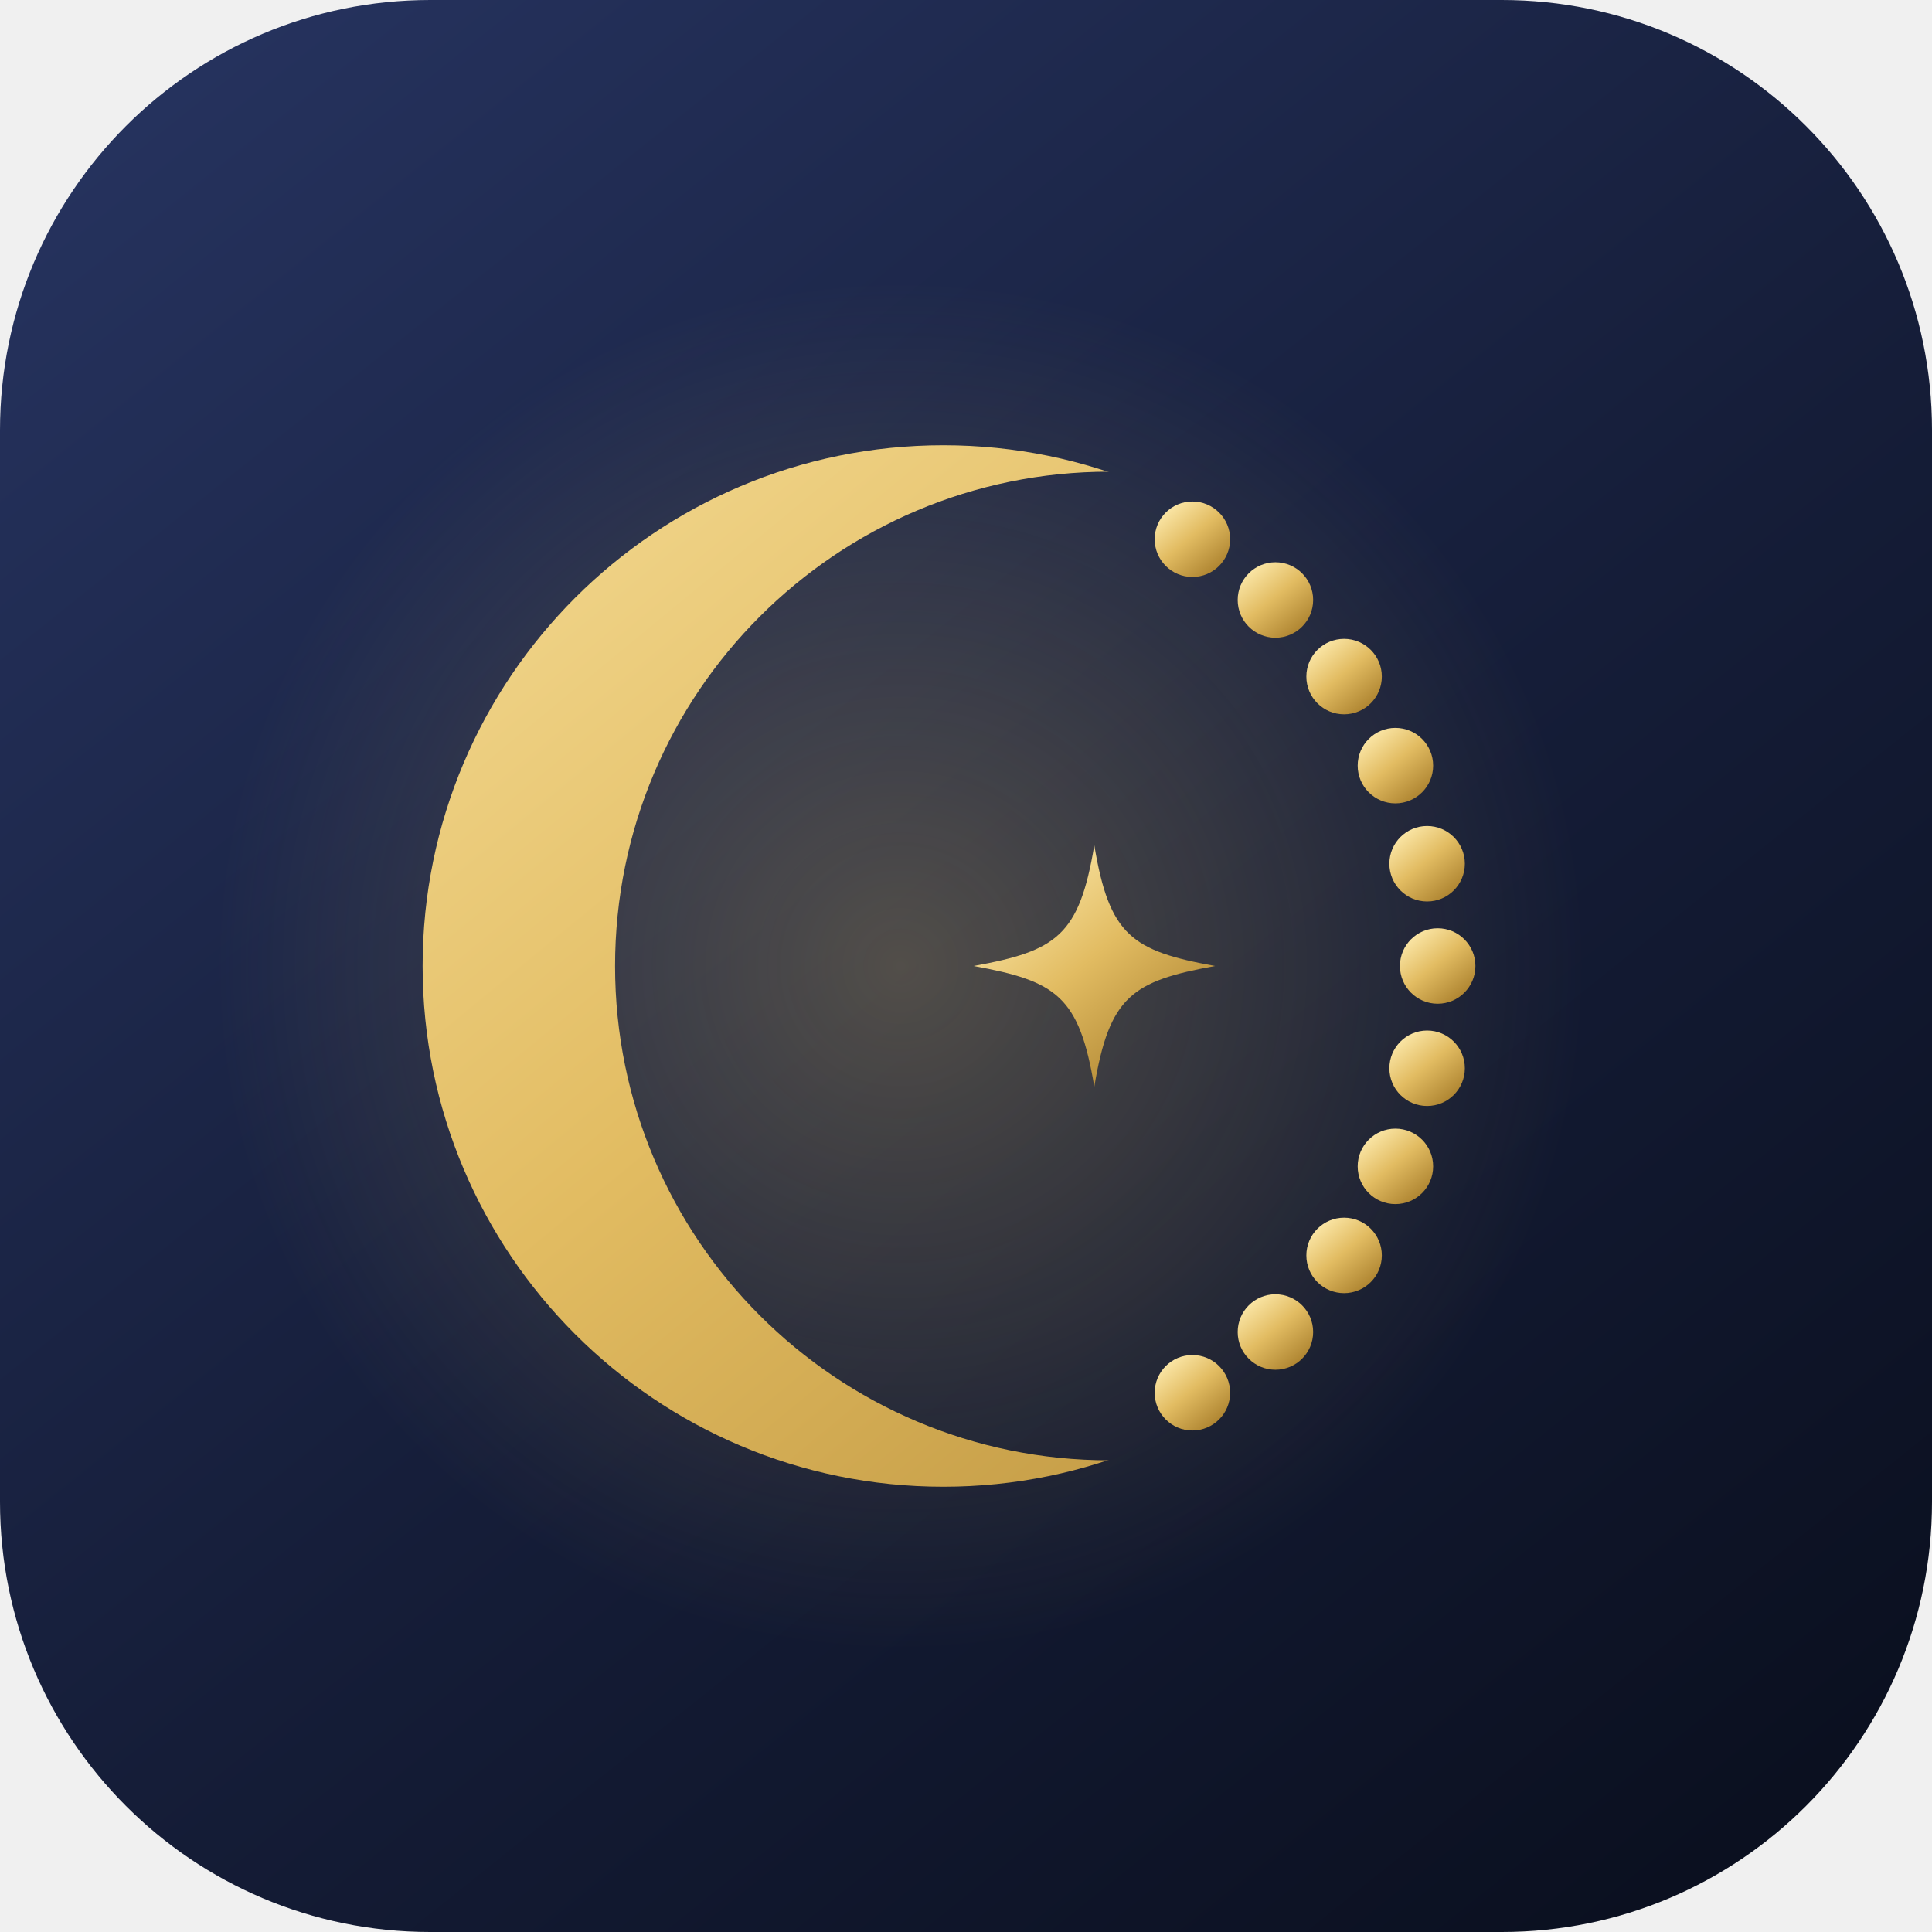
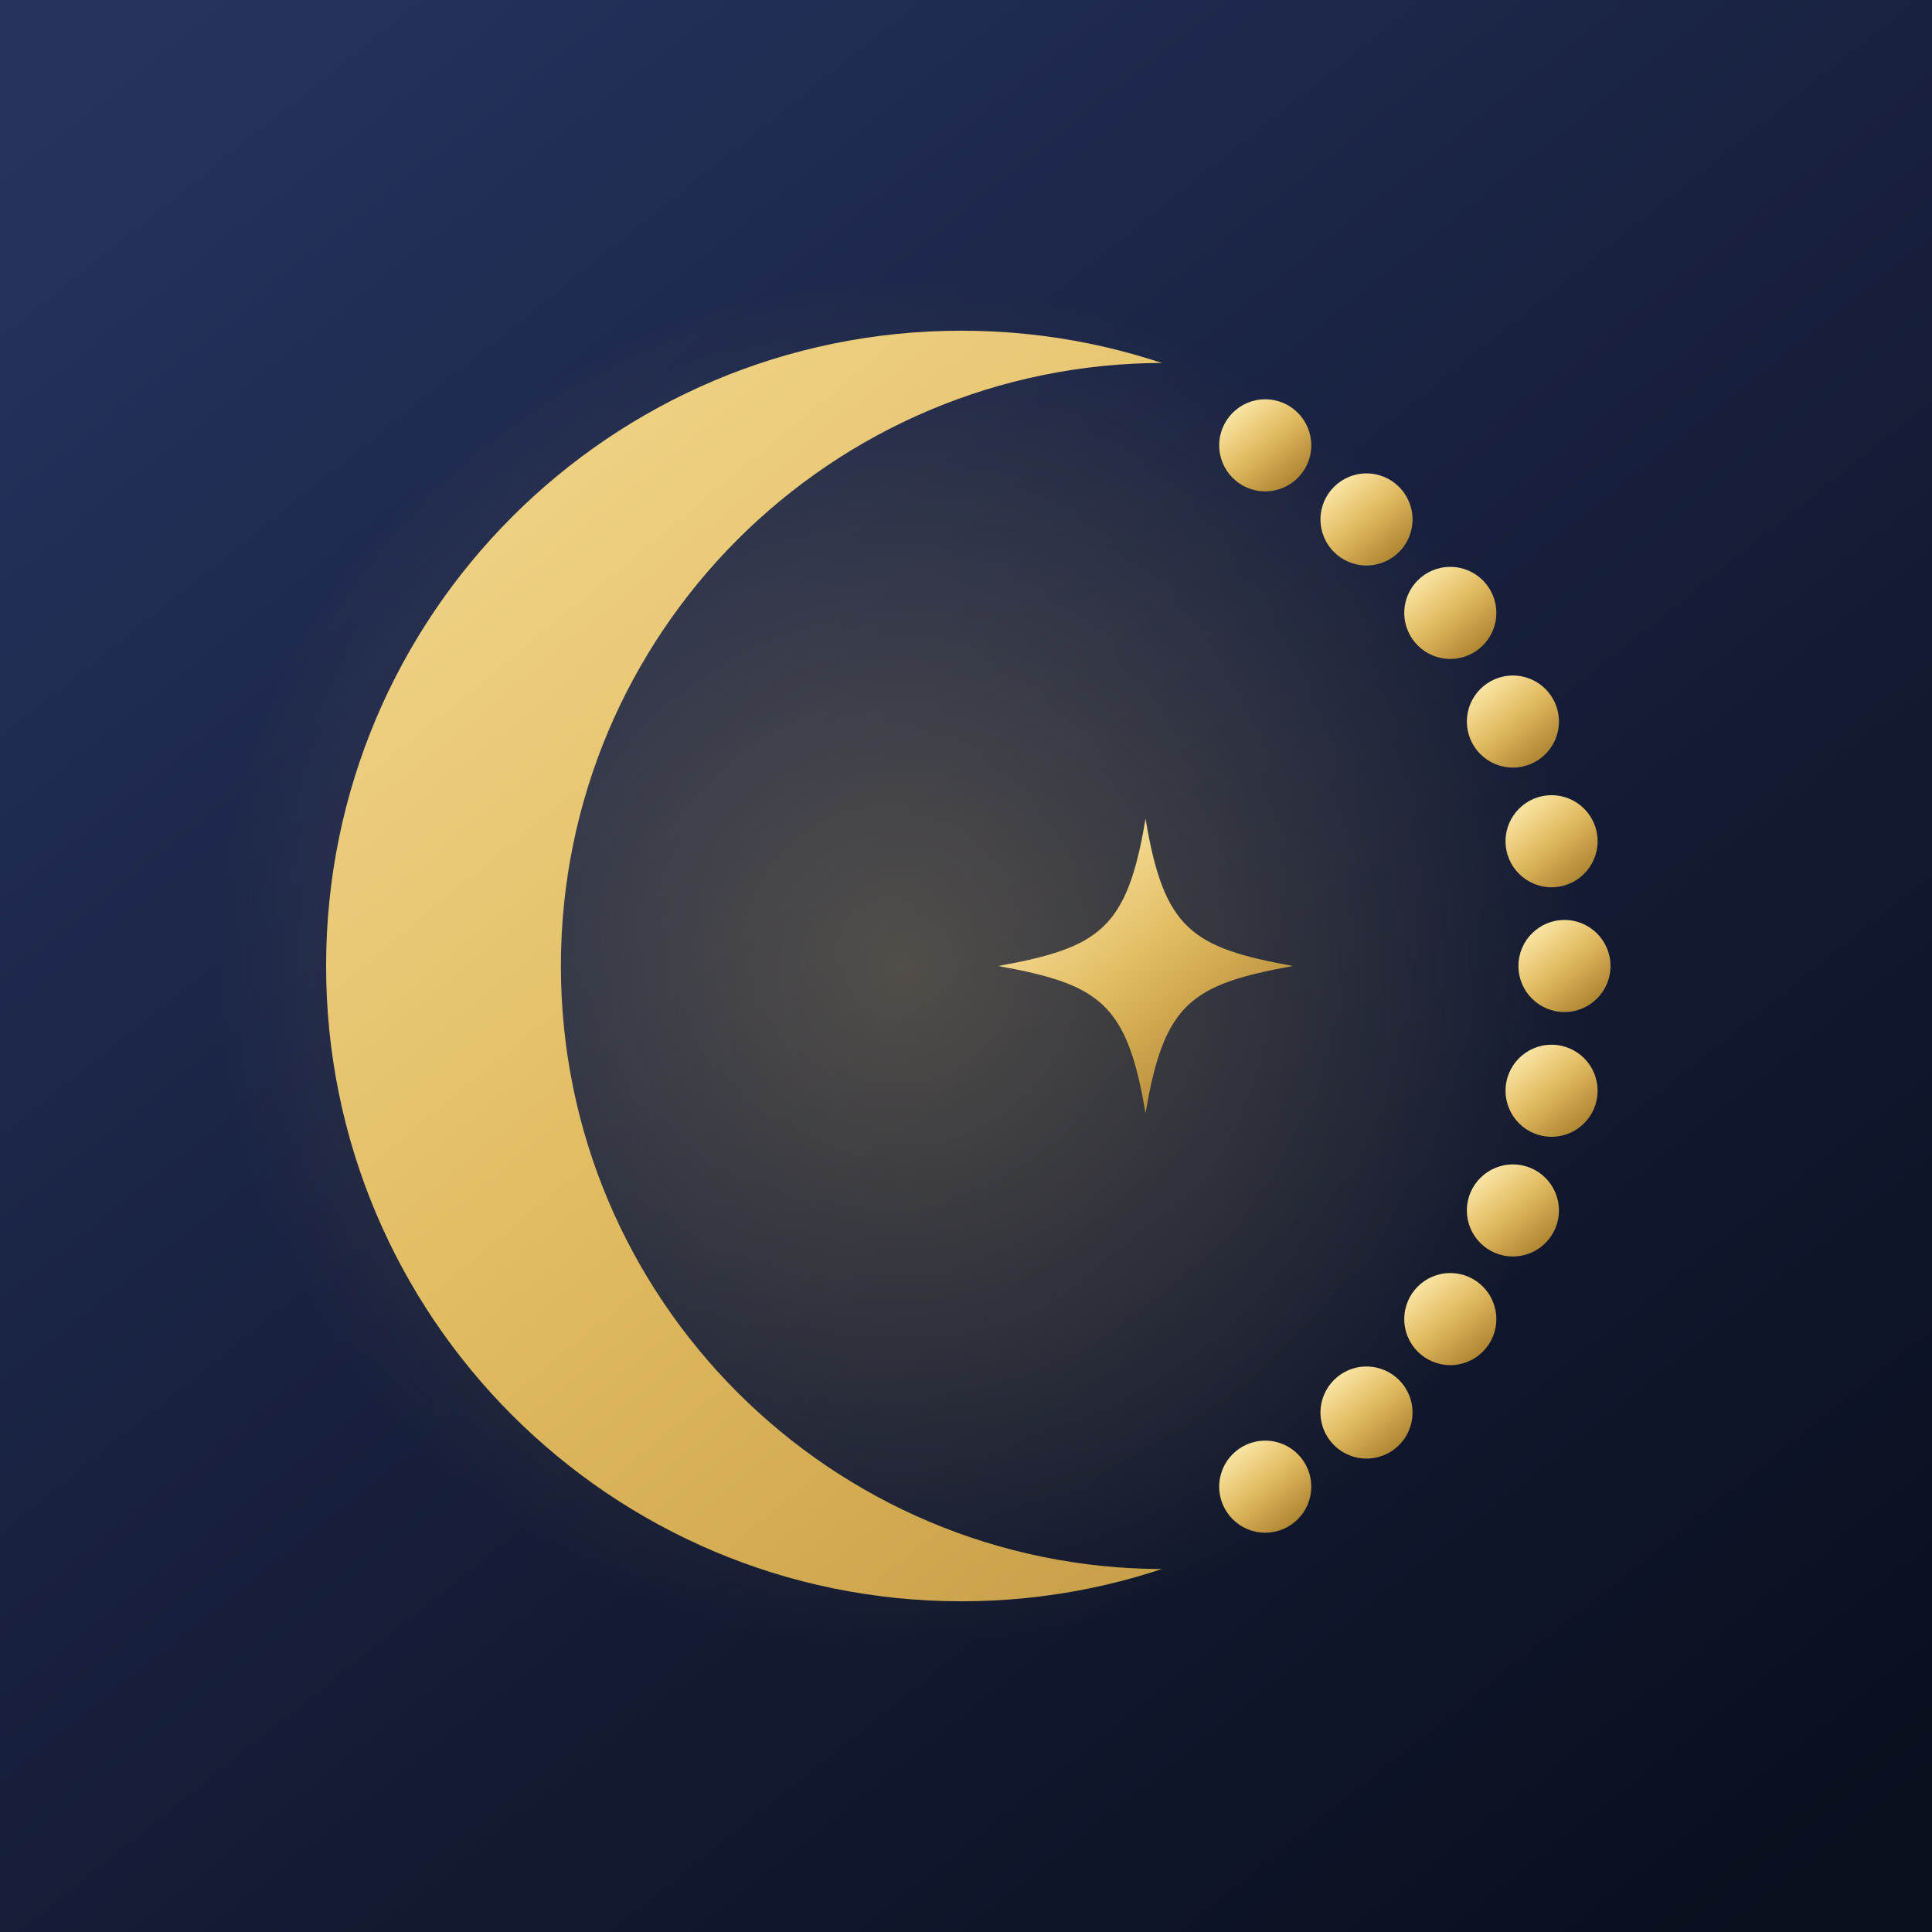
<svg xmlns="http://www.w3.org/2000/svg" viewBox="0 0 512 512">
  <defs>
    <linearGradient id="bg" x1="0.1" y1="0" x2="0.9" y2="1">
      <stop offset="0" stop-color="#26335F" />
      <stop offset="0.55" stop-color="#151D38" />
      <stop offset="1" stop-color="#0A0F1E" />
    </linearGradient>
    <radialGradient id="glow" cx="0.46" cy="0.5" r="0.42">
      <stop offset="0" stop-color="#E8C56A" stop-opacity="0.28" />
      <stop offset="1" stop-color="#E8C56A" stop-opacity="0" />
    </radialGradient>
    <linearGradient id="gold" x1="0.15" y1="0.1" x2="0.85" y2="0.95">
      <stop offset="0" stop-color="#FBE7A8" />
      <stop offset="0.45" stop-color="#E2BC62" />
      <stop offset="1" stop-color="#A97F2C" />
    </linearGradient>
    <mask id="moon">
      <rect width="512" height="512" fill="#000" />
      <circle cx="250" cy="256" r="138" fill="#fff" />
      <circle cx="294" cy="256" r="131" fill="#000" />
    </mask>
  </defs>
-   <rect width="512" height="512" rx="114" fill="url(#bg)" />
+   <rect width="512" height="512" fill="url(#bg)" />
  <circle cx="256" cy="256" r="215" fill="url(#glow)" />
-   <rect width="512" height="512" fill="url(#gold)" mask="url(#moon)" />
-   <g fill="url(#gold)">
-     <circle cx="316.0" cy="142.9" r="10" />
-     <circle cx="338.0" cy="159.0" r="10" />
-     <circle cx="356.2" cy="179.3" r="10" />
-     <circle cx="369.8" cy="202.9" r="10" />
-     <circle cx="378.2" cy="228.9" r="10" />
-     <circle cx="381.0" cy="256.0" r="10" />
-     <circle cx="378.2" cy="283.1" r="10" />
-     <circle cx="369.8" cy="309.1" r="10" />
-     <circle cx="356.2" cy="332.7" r="10" />
-     <circle cx="338.0" cy="353.0" r="10" />
-     <circle cx="316.0" cy="369.1" r="10" />
+   <g transform="translate(256 256) scale(1.22) translate(-251 -256)">
+     <rect width="512" height="512" fill="url(#gold)" mask="url(#moon)" />
+     <g fill="url(#gold)">
+       <circle cx="316.0" cy="142.9" r="10" />
+       <circle cx="338.0" cy="159.0" r="10" />
+       <circle cx="356.2" cy="179.3" r="10" />
+       <circle cx="369.8" cy="202.9" r="10" />
+       <circle cx="378.2" cy="228.9" r="10" />
+       <circle cx="381.0" cy="256.0" r="10" />
+       <circle cx="378.2" cy="283.1" r="10" />
+       <circle cx="369.8" cy="309.1" r="10" />
+       <circle cx="356.2" cy="332.7" r="10" />
+       <circle cx="338.0" cy="353.0" r="10" />
+       <circle cx="316.0" cy="369.1" r="10" />
+     </g>
+     <path fill="url(#gold)" d="M290 224 C294 248 300 252 322 256 C300 260 294 264 290 288 C286 264 280 260 258 256 C280 252 286 248 290 224 Z" />
  </g>
-   <path fill="url(#gold)" d="M290 224 C294 248 300 252 322 256 C300 260 294 264 290 288 C286 264 280 260 258 256 C280 252 286 248 290 224 Z" />
</svg>
